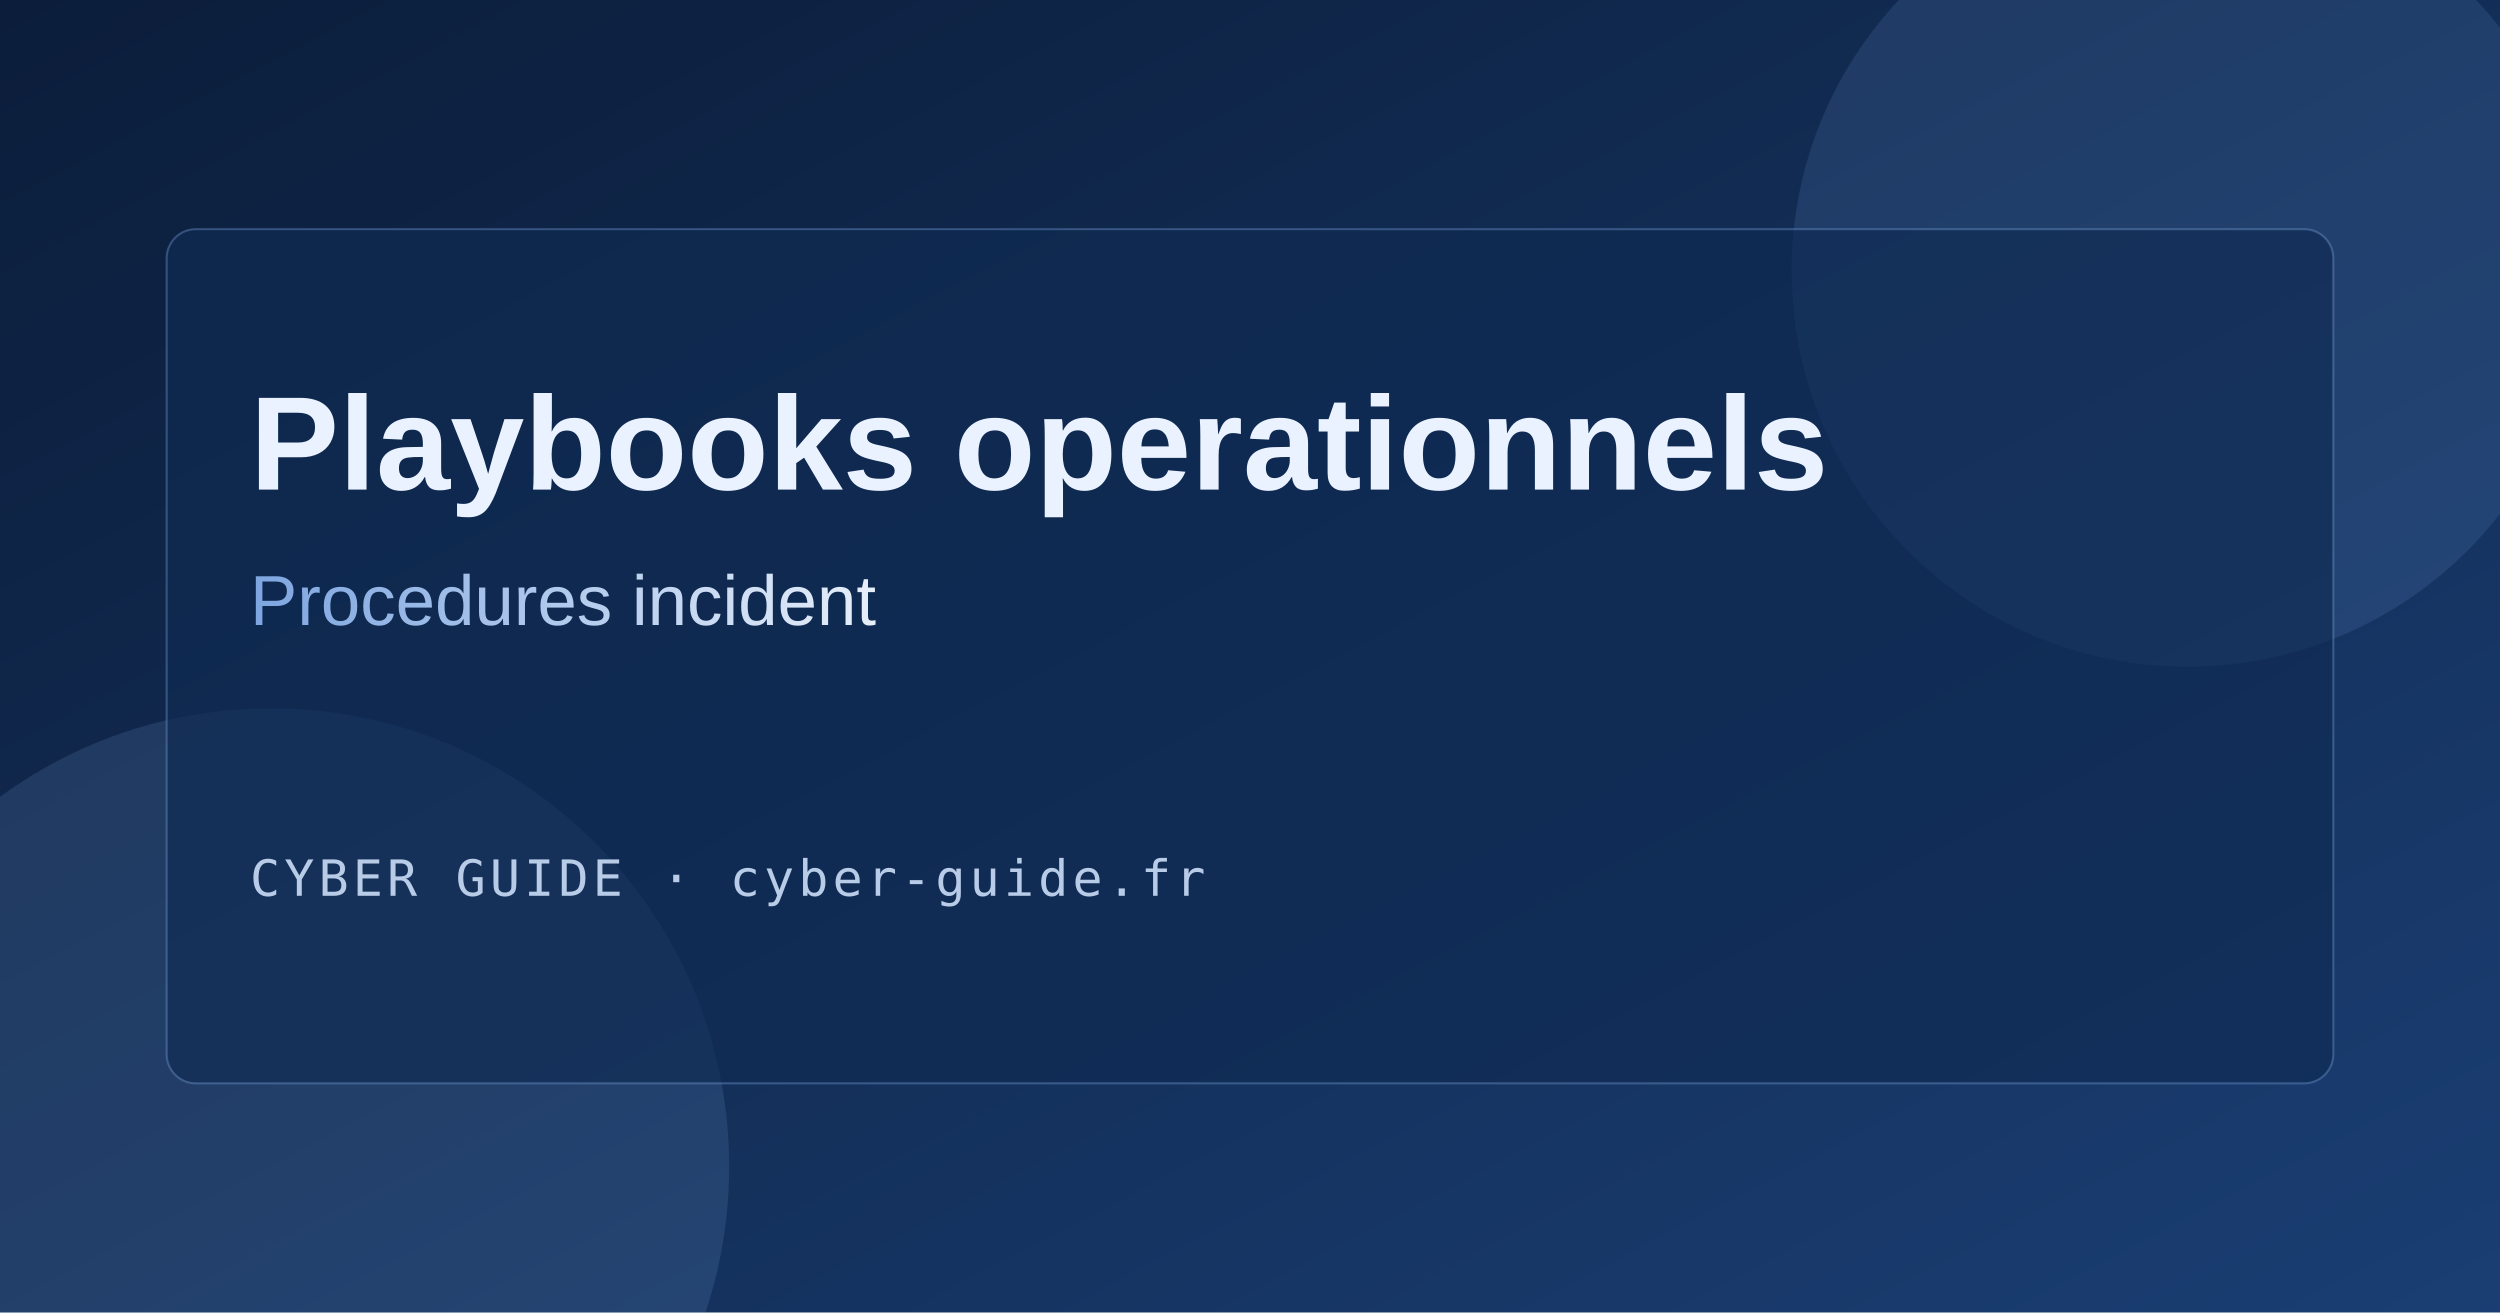
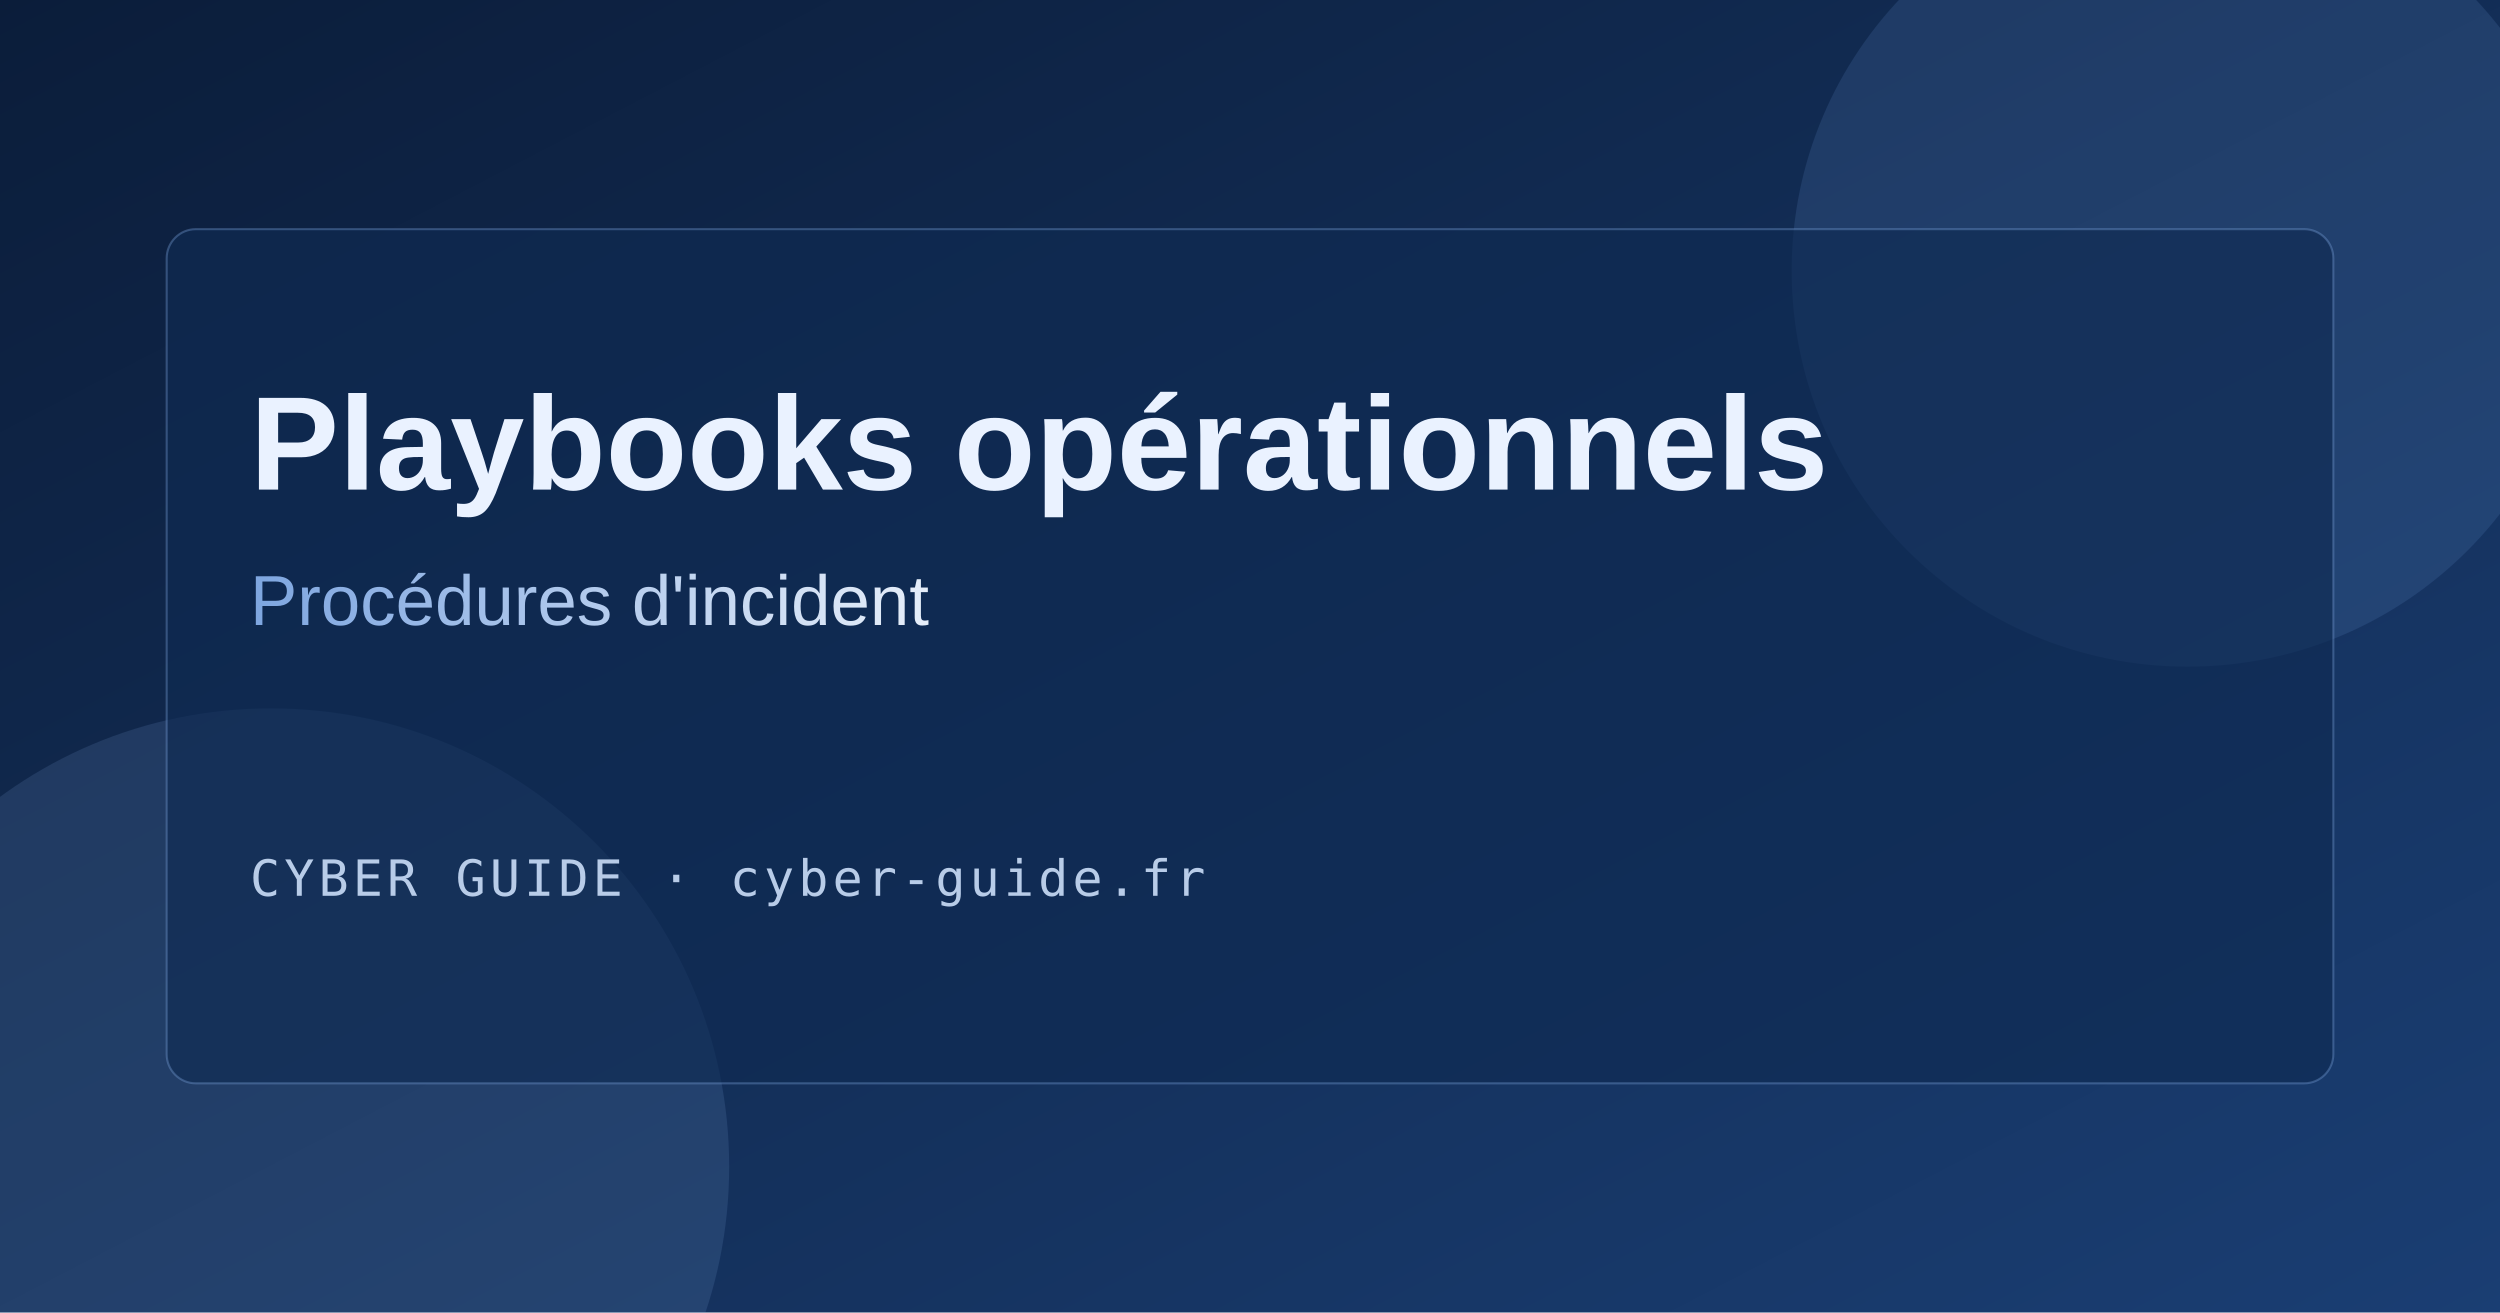
<svg xmlns="http://www.w3.org/2000/svg" width="1200" height="630" viewBox="0 0 1200 630" role="img" aria-labelledby="title desc">
  <defs>
    <linearGradient id="bg" x1="0" y1="0" x2="1" y2="1">
      <stop offset="0%" stop-color="#0B1D3A" />
      <stop offset="100%" stop-color="#1A3E73" />
    </linearGradient>
    <linearGradient id="accent" x1="0" y1="0" x2="1" y2="0">
      <stop offset="0%" stop-color="#7EA6E0" />
      <stop offset="100%" stop-color="#E6EEF9" />
    </linearGradient>
  </defs>
  <rect width="1200" height="630" fill="url(#bg)" />
  <circle cx="1050" cy="130" r="190" fill="#5D88C7" opacity="0.18" />
  <circle cx="130" cy="560" r="220" fill="#7EA6E0" opacity="0.15" />
  <rect x="80" y="110" width="1040" height="410" rx="14" fill="#0F2A52" fill-opacity="0.65" stroke="#7EA6E0" stroke-opacity="0.35" />
-   <text x="120" y="235" fill="#EAF2FF" font-size="64" font-family="Segoe UI, Arial, sans-serif" font-weight="700">Playbooks operationnels</text>
-   <text x="120" y="300" fill="url(#accent)" font-size="34" font-family="Segoe UI, Arial, sans-serif" font-weight="500">Procedures incident</text>
+   <text x="120" y="235" fill="#EAF2FF" font-size="64" font-family="Segoe UI, Arial, sans-serif" font-weight="700">Playbooks opérationnels</text>
+   <text x="120" y="300" fill="url(#accent)" font-size="34" font-family="Segoe UI, Arial, sans-serif" font-weight="500">Procédures d'incident</text>
  <text x="120" y="430" fill="#B8CCE8" font-size="24" font-family="Consolas, Menlo, monospace" letter-spacing="2">CYBER GUIDE · cyber-guide.fr</text>
</svg>
